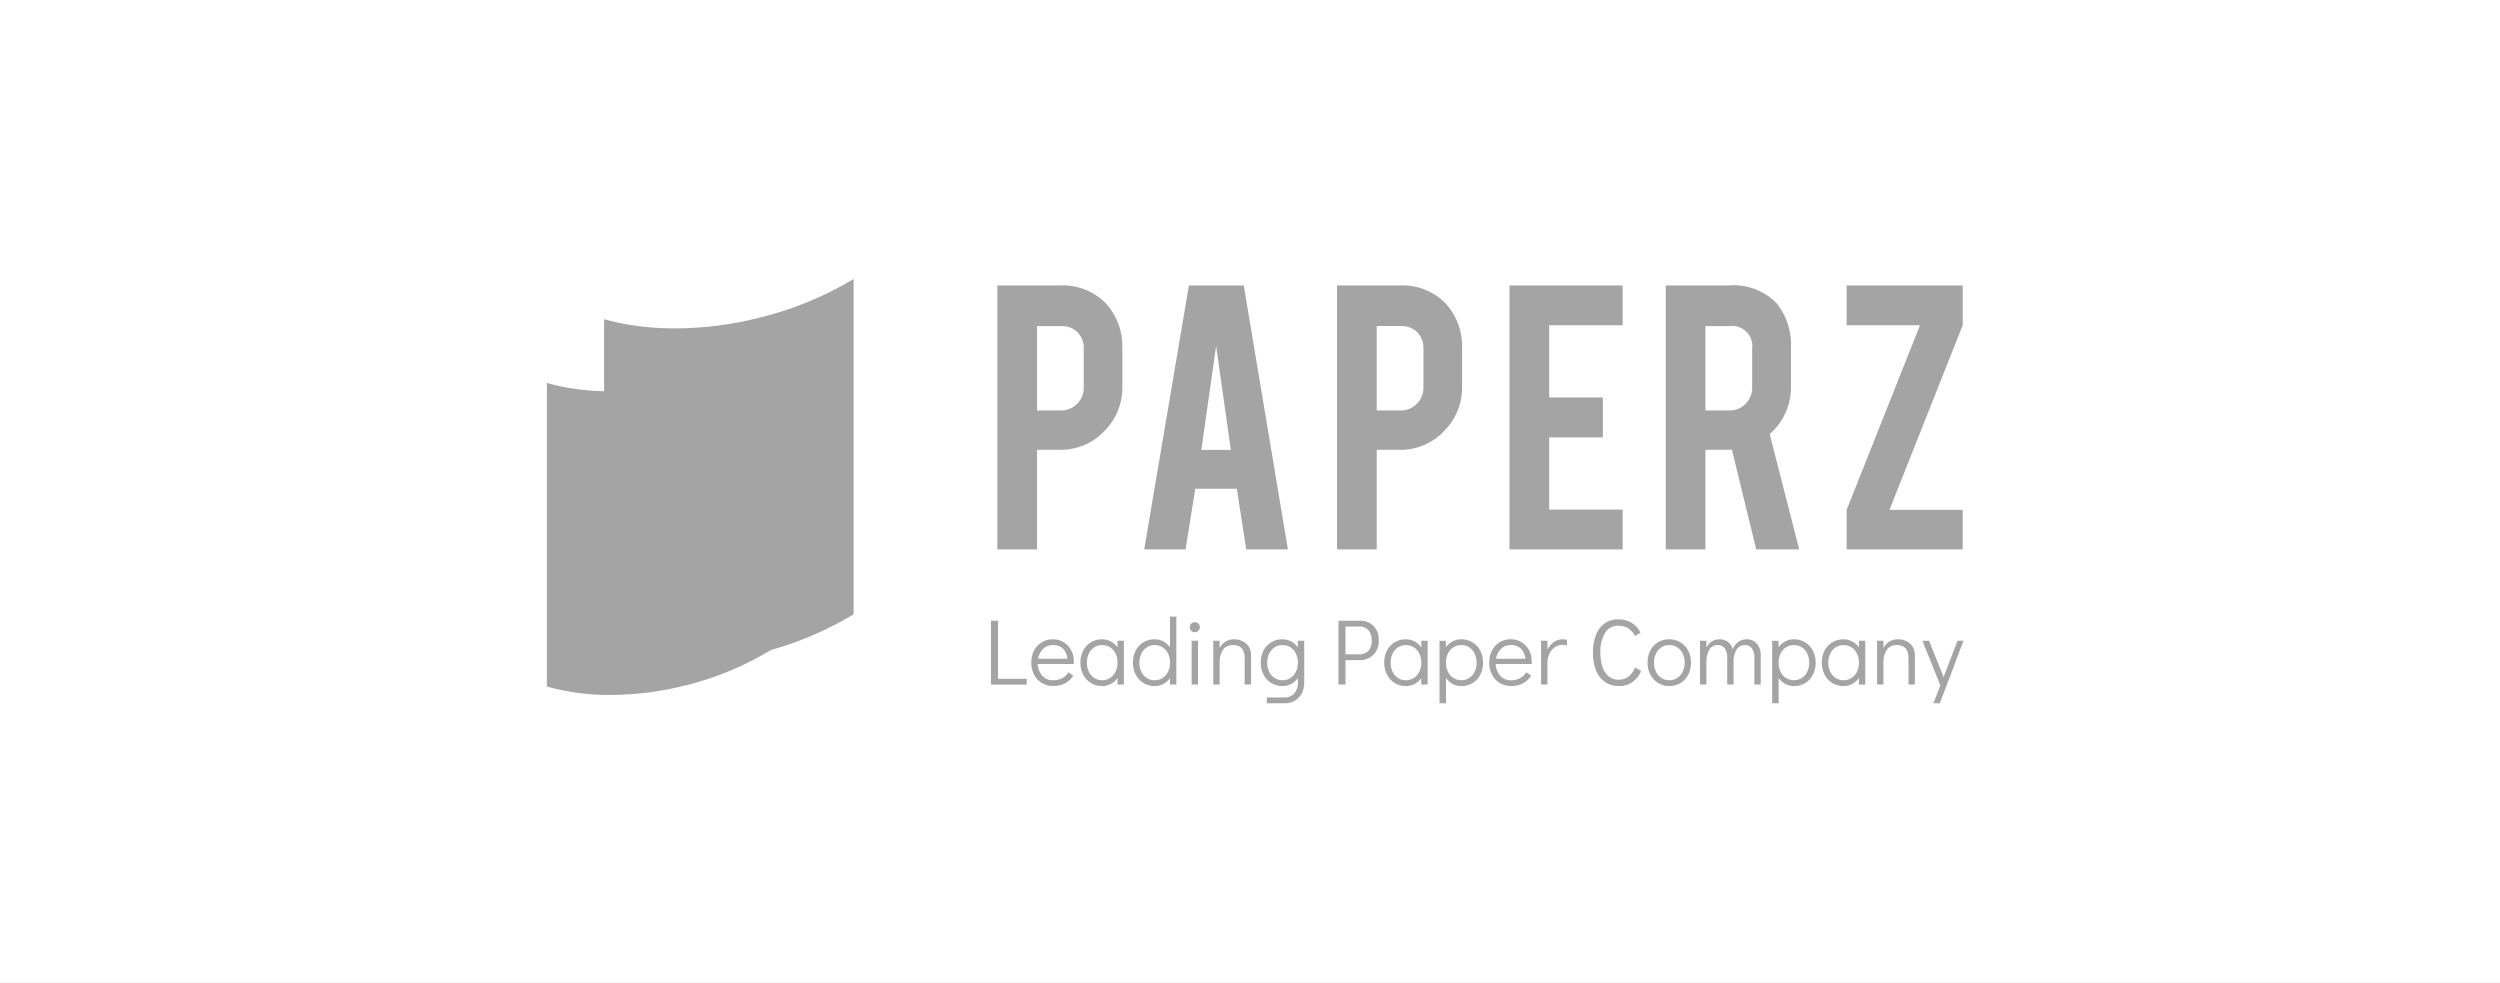
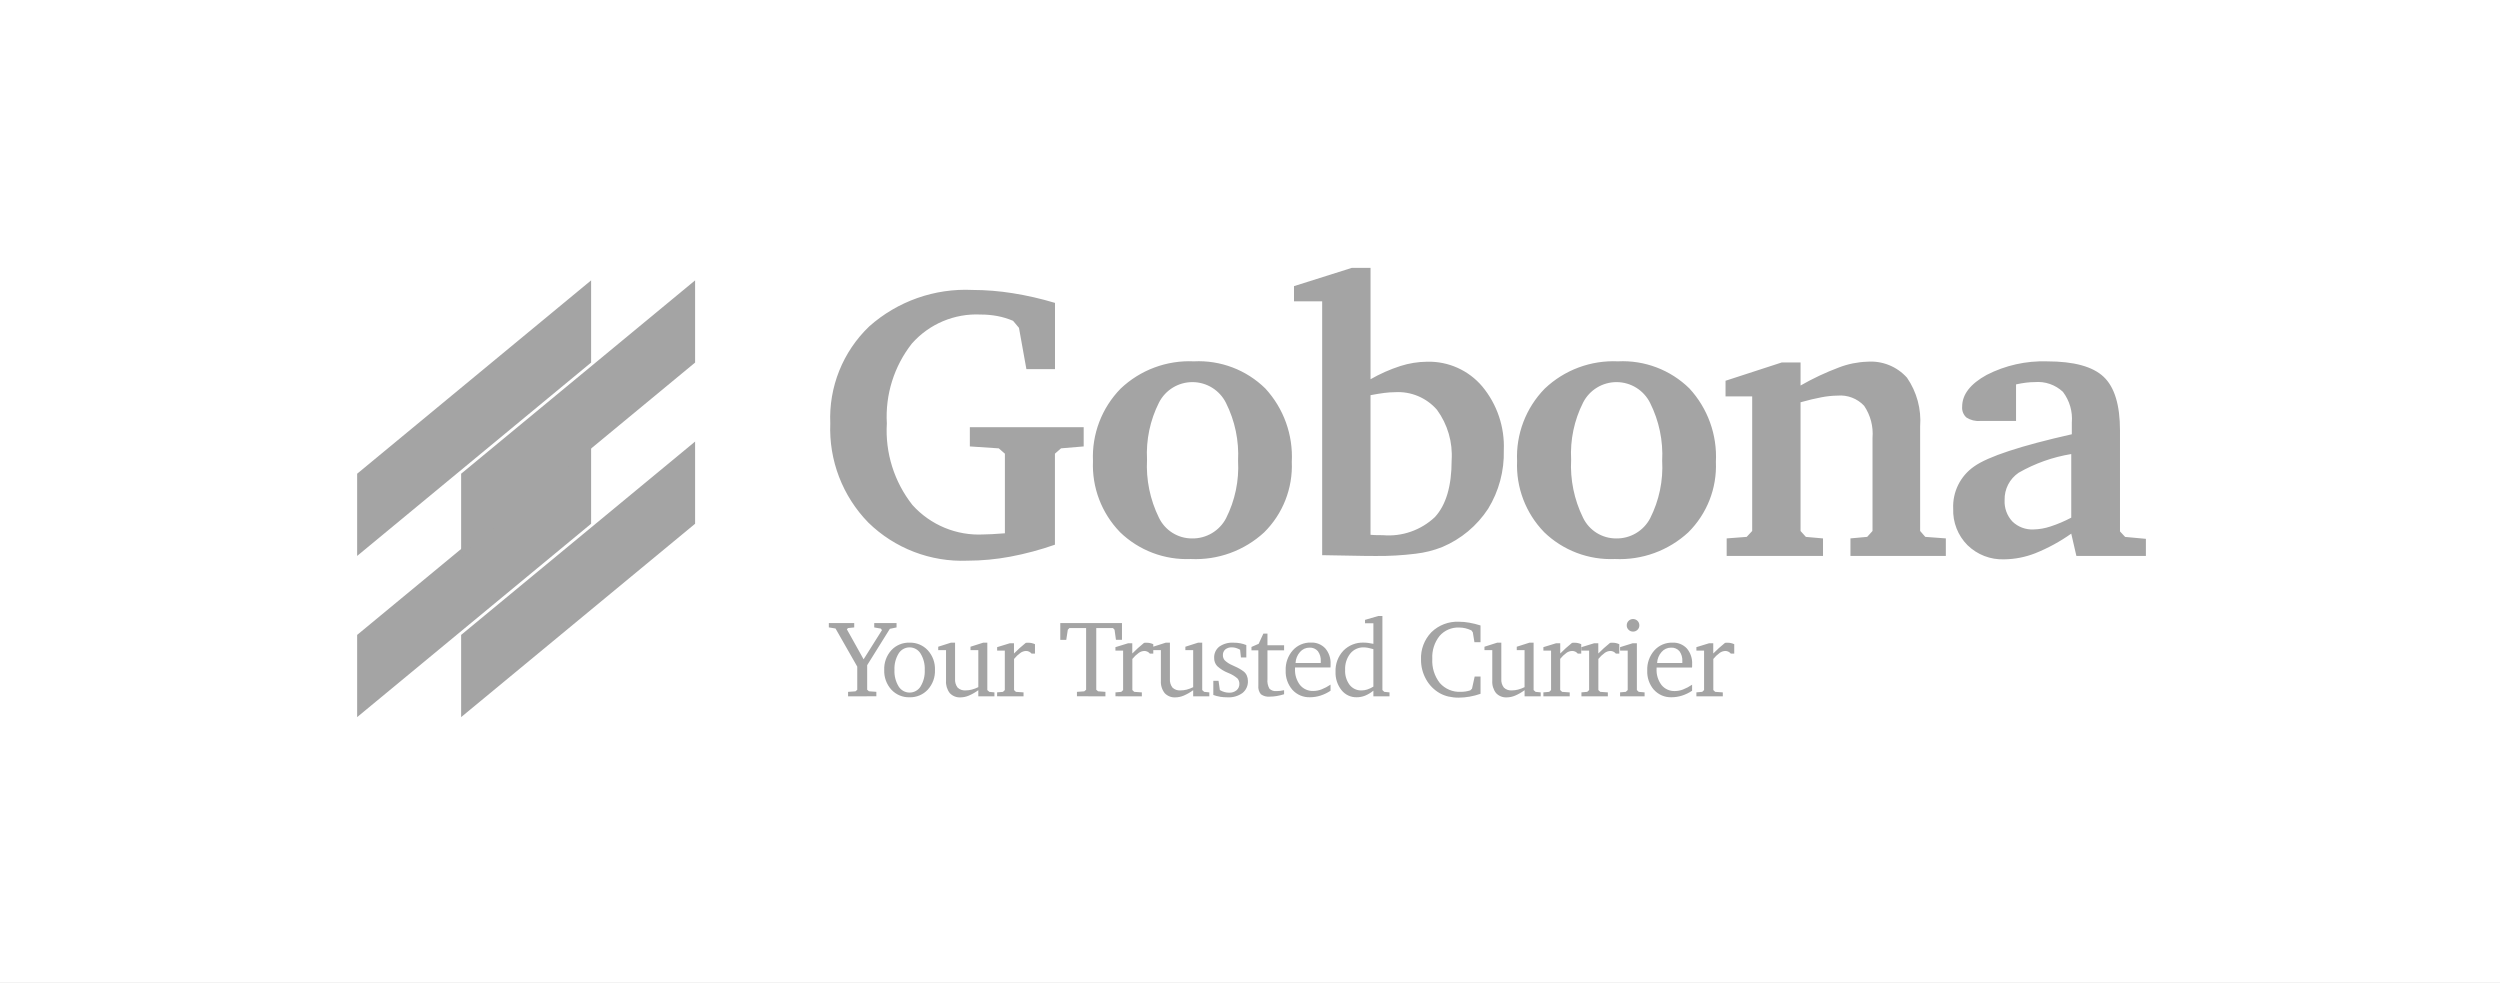
<svg xmlns="http://www.w3.org/2000/svg" width="224" height="88" viewBox="0 0 224 88">
-   <g id="Logo-5" transform="translate(-300 -972)">
-     <g id="Rectangle_97" data-name="Rectangle 97" transform="translate(300 972)" fill="#fff" stroke="rgba(255,255,255,0.5)" stroke-width="1">
+   <g id="Logo-1" transform="translate(-1396 -972)">
+     <g id="Rectangle_101" data-name="Rectangle 101" transform="translate(1396 972)" fill="#fff" stroke="rgba(255,255,255,0.5)" stroke-width="1">
      <rect width="224" height="88" stroke="none" />
      <rect x="0.5" y="0.5" width="223" height="87" fill="none" />
    </g>
-     <g id="_8" data-name="8">
+     <g id="_10" data-name="10">
      <g id="Page-1">
-         <g id="_3" data-name="3">
-           <g id="_8-2" data-name="8">
-             <path id="paperz" d="M0,23.649V0H5.614A5.413,5.413,0,0,1,9.763,1.647,5.678,5.678,0,0,1,11.2,5.64V9.076a5.488,5.488,0,0,1-1.634,3.993,5.344,5.344,0,0,1-3.955,1.66H3.553v8.92ZM7.151,10.6a1.994,1.994,0,0,0,.59-1.446V5.7a2.051,2.051,0,0,0-.551-1.5A1.98,1.98,0,0,0,5.7,3.643H3.553V11.2H5.7a1.945,1.945,0,0,0,1.446-.6Zm6.007,13.05L17.164,0h4.914l3.955,23.649H22.3l-.843-5.433H17.734l-.869,5.433ZM19.6,5.42l-1.323,9.322h2.645Zm10.837,18.23V0h5.614A5.413,5.413,0,0,1,40.2,1.647,5.678,5.678,0,0,1,41.64,5.64V9.076a5.488,5.488,0,0,1-1.634,3.993,5.344,5.344,0,0,1-3.955,1.66H33.99v8.92ZM37.588,10.6a1.994,1.994,0,0,0,.59-1.446V5.7a2.051,2.051,0,0,0-.551-1.5,1.98,1.98,0,0,0-1.485-.564H33.99V11.2h2.152a1.945,1.945,0,0,0,1.446-.6Zm8.3,13.05V0H56.029V3.566H49.443v6.47h4.81v3.579h-4.81v6.47h6.587v3.566Zm14,0V0H65.5a5.4,5.4,0,0,1,4.369,1.647A5.949,5.949,0,0,1,71.106,5.64V9.076a5.5,5.5,0,0,1-1.906,4.24l2.645,10.334H67.994l-2.178-8.933q-.156.013-.324.013H63.443v8.92ZM67.041,10.6a1.994,1.994,0,0,0,.59-1.446V5.7A1.811,1.811,0,0,0,65.6,3.643H63.443V11.2H65.6a1.945,1.945,0,0,0,1.446-.6Zm9.054,13.05V20.11L82.668,3.566H76.095V0h10.4V3.566L79.933,20.11h6.561v3.54Z" transform="translate(389.363 997.575)" fill="#a4a4a4" />
-             <path id="LeadingPaperCompany" d="M0,6.088V.369H.629v5.2H3.2v.52Zm4.562-.134a1.868,1.868,0,0,1-.7-.746,2.287,2.287,0,0,1-.252-1.082,2.319,2.319,0,0,1,.247-1.082A1.849,1.849,0,0,1,4.549,2.3a1.887,1.887,0,0,1,1-.268,1.8,1.8,0,0,1,.956.26A1.838,1.838,0,0,1,7.178,3a2.068,2.068,0,0,1,.243,1q0,.159-.008.243H4.184a1.7,1.7,0,0,0,.394,1.031A1.216,1.216,0,0,0,5.56,5.7a1.668,1.668,0,0,0,.834-.189,1.45,1.45,0,0,0,.532-.524l.453.3a1.968,1.968,0,0,1-.73.683,2.206,2.206,0,0,1-1.073.247,1.924,1.924,0,0,1-1.015-.268Zm1.878-3.1a1.249,1.249,0,0,0-.889-.306,1.209,1.209,0,0,0-.893.348,1.592,1.592,0,0,0-.44.876H6.851A1.491,1.491,0,0,0,6.44,2.855Zm2.524,3.1a1.869,1.869,0,0,1-.7-.746,2.305,2.305,0,0,1-.252-1.09A2.293,2.293,0,0,1,8.264,3.04,1.856,1.856,0,0,1,8.951,2.3a1.887,1.887,0,0,1,1-.268,1.649,1.649,0,0,1,.784.189,1.705,1.705,0,0,1,.6.532V2.163h.57V6.088h-.57V5.509a1.749,1.749,0,0,1-.6.524,1.608,1.608,0,0,1-.771.189,1.908,1.908,0,0,1-1.006-.268ZM10.67,5.5a1.356,1.356,0,0,0,.491-.562,1.829,1.829,0,0,0,.176-.813,1.829,1.829,0,0,0-.176-.813,1.356,1.356,0,0,0-.491-.562,1.3,1.3,0,0,0-.717-.2,1.266,1.266,0,0,0-.7.2,1.373,1.373,0,0,0-.486.558,1.8,1.8,0,0,0-.176.809,1.849,1.849,0,0,0,.176.822,1.367,1.367,0,0,0,.486.562,1.266,1.266,0,0,0,.7.2,1.3,1.3,0,0,0,.717-.2Zm3,.453a1.869,1.869,0,0,1-.7-.746,2.305,2.305,0,0,1-.252-1.09,2.293,2.293,0,0,1,.247-1.078,1.856,1.856,0,0,1,.688-.742,1.887,1.887,0,0,1,1-.268,1.649,1.649,0,0,1,.784.189,1.705,1.705,0,0,1,.6.532V0h.57V6.088h-.57V5.509a1.749,1.749,0,0,1-.6.524,1.608,1.608,0,0,1-.771.189,1.908,1.908,0,0,1-1.006-.268ZM15.375,5.5a1.356,1.356,0,0,0,.491-.562,1.829,1.829,0,0,0,.176-.813,1.829,1.829,0,0,0-.176-.813,1.356,1.356,0,0,0-.491-.562,1.3,1.3,0,0,0-.717-.2,1.266,1.266,0,0,0-.7.2,1.373,1.373,0,0,0-.486.558,1.8,1.8,0,0,0-.176.809,1.849,1.849,0,0,0,.176.822,1.367,1.367,0,0,0,.486.562,1.266,1.266,0,0,0,.7.2,1.3,1.3,0,0,0,.717-.2ZM17.94,1.266a.452.452,0,0,1-.13-.327.428.428,0,0,1,.13-.314.461.461,0,0,1,.641,0,.431.431,0,0,1,.134.323.435.435,0,0,1-.134.319.45.45,0,0,1-.641,0Zm.038,4.822V2.163h.57V6.088Zm1.937,0V2.163h.57v.654a1.5,1.5,0,0,1,.532-.583,1.425,1.425,0,0,1,.767-.205,1.725,1.725,0,0,1,.759.168,1.316,1.316,0,0,1,.553.495,1.42,1.42,0,0,1,.205.771V6.088h-.57V3.715q0-1.166-1.04-1.166a1.035,1.035,0,0,0-.906.428,1.956,1.956,0,0,0-.3,1.149V6.088Zm4.8,1.677v-.52h1.627a1.057,1.057,0,0,0,.834-.369,1.374,1.374,0,0,0,.323-.939V5.509a1.749,1.749,0,0,1-.6.524,1.608,1.608,0,0,1-.771.189,1.908,1.908,0,0,1-1.006-.268,1.869,1.869,0,0,1-.7-.746,2.305,2.305,0,0,1-.252-1.09,2.293,2.293,0,0,1,.247-1.078A1.856,1.856,0,0,1,25.11,2.3a1.887,1.887,0,0,1,1-.268,1.649,1.649,0,0,1,.784.189,1.705,1.705,0,0,1,.6.532V2.163h.57V5.937a2,2,0,0,1-.218.943,1.614,1.614,0,0,1-.612.65,1.719,1.719,0,0,1-.9.235ZM26.829,5.5a1.356,1.356,0,0,0,.491-.562,1.829,1.829,0,0,0,.176-.813,1.829,1.829,0,0,0-.176-.813,1.356,1.356,0,0,0-.491-.562,1.3,1.3,0,0,0-.717-.2,1.266,1.266,0,0,0-.7.2,1.373,1.373,0,0,0-.486.558,1.8,1.8,0,0,0-.176.809,1.849,1.849,0,0,0,.176.822,1.367,1.367,0,0,0,.486.562,1.266,1.266,0,0,0,.7.2,1.3,1.3,0,0,0,.717-.2Zm4.306.587V.369h1.912a1.649,1.649,0,0,1,1.233.47,1.775,1.775,0,0,1,.461,1.3,1.719,1.719,0,0,1-.482,1.291,1.754,1.754,0,0,1-1.279.47H31.764V6.088Zm2.683-3.023a1.312,1.312,0,0,0,.293-.927,1.328,1.328,0,0,0-.293-.931,1.105,1.105,0,0,0-.855-.319h-1.2v2.49h1.2a1.113,1.113,0,0,0,.855-.314Zm2.365,2.889a1.869,1.869,0,0,1-.7-.746,2.305,2.305,0,0,1-.252-1.09,2.293,2.293,0,0,1,.247-1.078A1.856,1.856,0,0,1,36.17,2.3a1.887,1.887,0,0,1,1-.268,1.649,1.649,0,0,1,.784.189,1.705,1.705,0,0,1,.6.532V2.163h.57V6.088h-.57V5.509a1.749,1.749,0,0,1-.6.524,1.608,1.608,0,0,1-.771.189,1.908,1.908,0,0,1-1.006-.268ZM37.889,5.5a1.356,1.356,0,0,0,.491-.562,1.829,1.829,0,0,0,.176-.813,1.829,1.829,0,0,0-.176-.813,1.356,1.356,0,0,0-.491-.562,1.3,1.3,0,0,0-.717-.2,1.266,1.266,0,0,0-.7.2,1.373,1.373,0,0,0-.486.558,1.8,1.8,0,0,0-.176.809,1.849,1.849,0,0,0,.176.822,1.367,1.367,0,0,0,.486.562,1.266,1.266,0,0,0,.7.2,1.3,1.3,0,0,0,.717-.2Zm2.3,2.264v-5.6h.57v.579a1.749,1.749,0,0,1,.6-.524,1.608,1.608,0,0,1,.771-.189,1.908,1.908,0,0,1,1.006.268,1.869,1.869,0,0,1,.7.746,2.305,2.305,0,0,1,.252,1.09,2.293,2.293,0,0,1-.247,1.078,1.855,1.855,0,0,1-.688.742,1.887,1.887,0,0,1-1,.268,1.649,1.649,0,0,1-.784-.189,1.705,1.705,0,0,1-.6-.532V7.765ZM42.849,5.5a1.373,1.373,0,0,0,.486-.558,1.8,1.8,0,0,0,.176-.809,1.849,1.849,0,0,0-.176-.822,1.367,1.367,0,0,0-.486-.562,1.266,1.266,0,0,0-.7-.2,1.3,1.3,0,0,0-.717.2,1.356,1.356,0,0,0-.491.562,1.829,1.829,0,0,0-.176.813,1.829,1.829,0,0,0,.176.813,1.356,1.356,0,0,0,.491.562,1.3,1.3,0,0,0,.717.2,1.266,1.266,0,0,0,.7-.2Zm2.742.453a1.869,1.869,0,0,1-.7-.746,2.287,2.287,0,0,1-.252-1.082,2.319,2.319,0,0,1,.247-1.082,1.849,1.849,0,0,1,.688-.746,1.887,1.887,0,0,1,1-.268,1.8,1.8,0,0,1,.956.26A1.838,1.838,0,0,1,48.207,3a2.068,2.068,0,0,1,.243,1q0,.159-.008.243H45.214a1.7,1.7,0,0,0,.394,1.031,1.216,1.216,0,0,0,.981.428,1.668,1.668,0,0,0,.834-.189,1.45,1.45,0,0,0,.532-.524l.453.3a1.968,1.968,0,0,1-.73.683,2.206,2.206,0,0,1-1.073.247,1.924,1.924,0,0,1-1.015-.268Zm1.878-3.1a1.249,1.249,0,0,0-.889-.306,1.209,1.209,0,0,0-.893.348,1.592,1.592,0,0,0-.44.876H47.88a1.491,1.491,0,0,0-.411-.918Zm1.82,3.233V2.163h.57v.788a1.844,1.844,0,0,1,.574-.679,1.336,1.336,0,0,1,.784-.243,1.265,1.265,0,0,1,.386.059v.52a.886.886,0,0,0-.386-.084,1.209,1.209,0,0,0-.671.2,1.428,1.428,0,0,0-.5.583,2.012,2.012,0,0,0-.189.9V6.088Zm5.731-.222a2.258,2.258,0,0,1-.805-1.023,4.1,4.1,0,0,1-.281-1.6,4.306,4.306,0,0,1,.273-1.614A2.247,2.247,0,0,1,54.987.6a2.04,2.04,0,0,1,1.2-.356,2.271,2.271,0,0,1,1.22.314,2.139,2.139,0,0,1,.792.885l-.5.293a1.778,1.778,0,0,0-.629-.709,1.7,1.7,0,0,0-.88-.214,1.33,1.33,0,0,0-1.17.641A3.212,3.212,0,0,0,54.6,3.237a3.878,3.878,0,0,0,.193,1.291,1.812,1.812,0,0,0,.553.834,1.3,1.3,0,0,0,.839.289,1.451,1.451,0,0,0,.927-.264,2.472,2.472,0,0,0,.616-.826l.528.319a2.391,2.391,0,0,1-.8,1,2.039,2.039,0,0,1-1.187.344,2.161,2.161,0,0,1-1.245-.356Zm4.759.088a1.862,1.862,0,0,1-.7-.75,2.312,2.312,0,0,1-.252-1.086,2.293,2.293,0,0,1,.247-1.078,1.856,1.856,0,0,1,.688-.742,1.887,1.887,0,0,1,1-.268,1.908,1.908,0,0,1,1.006.268,1.869,1.869,0,0,1,.7.746,2.287,2.287,0,0,1,.252,1.082,2.319,2.319,0,0,1-.247,1.082,1.849,1.849,0,0,1-.688.746,1.887,1.887,0,0,1-1,.268,1.908,1.908,0,0,1-1.006-.268ZM61.486,5.5a1.357,1.357,0,0,0,.491-.562,1.829,1.829,0,0,0,.176-.813,1.829,1.829,0,0,0-.176-.813,1.356,1.356,0,0,0-.491-.562,1.3,1.3,0,0,0-.717-.2,1.266,1.266,0,0,0-.7.2,1.373,1.373,0,0,0-.486.558,1.8,1.8,0,0,0-.176.809,1.849,1.849,0,0,0,.176.822,1.367,1.367,0,0,0,.486.562,1.266,1.266,0,0,0,.7.2,1.3,1.3,0,0,0,.717-.2Zm2.042.587V2.163h.57v.612a1.463,1.463,0,0,1,.491-.553,1.315,1.315,0,0,1,1.43.038,1.2,1.2,0,0,1,.444.658,1.581,1.581,0,0,1,.5-.654,1.211,1.211,0,0,1,.738-.235,1.194,1.194,0,0,1,.906.382,1.471,1.471,0,0,1,.361,1.052V6.088H68.4V3.715a1.362,1.362,0,0,0-.235-.893.77.77,0,0,0-.612-.273.832.832,0,0,0-.717.356,1.857,1.857,0,0,0-.3.969V6.088h-.57V3.715a1.362,1.362,0,0,0-.235-.893.77.77,0,0,0-.612-.273.837.837,0,0,0-.767.428A2.228,2.228,0,0,0,64.1,4.126V6.088Zm6.465,1.677v-5.6h.57v.579a1.749,1.749,0,0,1,.6-.524,1.608,1.608,0,0,1,.771-.189,1.908,1.908,0,0,1,1.006.268,1.869,1.869,0,0,1,.7.746,2.305,2.305,0,0,1,.252,1.09,2.293,2.293,0,0,1-.247,1.078,1.855,1.855,0,0,1-.688.742,1.887,1.887,0,0,1-1,.268,1.649,1.649,0,0,1-.784-.189,1.705,1.705,0,0,1-.6-.532V7.765ZM72.651,5.5a1.373,1.373,0,0,0,.486-.558,1.8,1.8,0,0,0,.176-.809,1.849,1.849,0,0,0-.176-.822,1.367,1.367,0,0,0-.486-.562,1.266,1.266,0,0,0-.7-.2,1.3,1.3,0,0,0-.717.2,1.356,1.356,0,0,0-.491.562,1.829,1.829,0,0,0-.176.813,1.829,1.829,0,0,0,.176.813,1.356,1.356,0,0,0,.491.562,1.3,1.3,0,0,0,.717.2,1.266,1.266,0,0,0,.7-.2Zm2.742.453a1.869,1.869,0,0,1-.7-.746,2.305,2.305,0,0,1-.252-1.09,2.293,2.293,0,0,1,.247-1.078A1.856,1.856,0,0,1,75.38,2.3a1.887,1.887,0,0,1,1-.268,1.649,1.649,0,0,1,.784.189,1.705,1.705,0,0,1,.6.532V2.163h.57V6.088h-.57V5.509a1.749,1.749,0,0,1-.6.524,1.608,1.608,0,0,1-.771.189,1.908,1.908,0,0,1-1.006-.268ZM77.1,5.5a1.356,1.356,0,0,0,.491-.562,1.829,1.829,0,0,0,.176-.813,1.829,1.829,0,0,0-.176-.813A1.356,1.356,0,0,0,77.1,2.75a1.3,1.3,0,0,0-.717-.2,1.266,1.266,0,0,0-.7.2,1.373,1.373,0,0,0-.486.558,1.8,1.8,0,0,0-.176.809,1.849,1.849,0,0,0,.176.822,1.367,1.367,0,0,0,.486.562,1.266,1.266,0,0,0,.7.2,1.3,1.3,0,0,0,.717-.2Zm2.293.587V2.163h.57v.654a1.5,1.5,0,0,1,.532-.583,1.425,1.425,0,0,1,.767-.205,1.725,1.725,0,0,1,.759.168,1.316,1.316,0,0,1,.553.495,1.42,1.42,0,0,1,.205.771V6.088h-.57V3.715q0-1.166-1.04-1.166a1.035,1.035,0,0,0-.906.428,1.956,1.956,0,0,0-.3,1.149V6.088Zm5.048,1.677.621-1.6-1.61-4h.6l1.3,3.254L86.6,2.163h.537l-2.121,5.6Z" transform="translate(388.793 1027.249)" fill="#a4a4a4" />
-             <g id="icon">
-               <path id="Combined-Shape" d="M20.032,0V27.205a27.175,27.175,0,0,1-7.547,3.135,27.753,27.753,0,0,1-6.783.873A20.588,20.588,0,0,1,0,30.459V3.255H0a17.972,17.972,0,0,0,1.99.452c.641.109,1.306.189,1.99.238q.84.063,1.717.063a27.781,27.781,0,0,0,6.783-.873A27.183,27.183,0,0,0,20.032,0ZM16.051,6.245q-.252.086-.507.168h.507Z" transform="translate(349 1003.056)" fill="#a4a4a4" fill-rule="evenodd" />
-               <path id="Combined-Shape-2" data-name="Combined-Shape" d="M22.361,0V30.047a30.513,30.513,0,0,1-8.425,3.462,31.293,31.293,0,0,1-7.572.964A23.212,23.212,0,0,1,0,33.642V3.595H0a20.246,20.246,0,0,0,2.222.5c.715.12,1.457.209,2.222.263q.937.069,1.917.069a31.325,31.325,0,0,0,7.572-.964A30.522,30.522,0,0,0,22.361,0Z" transform="translate(354.125 997)" fill="#a4a4a4" fill-rule="evenodd" />
+         <g id="_1" data-name="1">
+           <g id="_10-2" data-name="10">
+             <g id="Group-5">
+               <path id="Fill-1" d="M20.963,0V7.365L0,24.69V17.325Z" transform="translate(1428 997.121)" fill="#a4a4a4" fill-rule="evenodd" />
+               <path id="Fill-2" d="M20.963,0V7.365L0,24.69V17.325Z" transform="translate(1428 1011.563)" fill="#a4a4a4" fill-rule="evenodd" />
+               <path id="Fill-3" d="M20.963,0V7.365L0,24.69V17.325Z" transform="translate(1437.318 997.121)" fill="#a4a4a4" fill-rule="evenodd" />
+               <path id="Fill-4" d="M20.963,0V7.365L0,24.69V17.325Z" transform="translate(1437.318 1011.563)" fill="#a4a4a4" fill-rule="evenodd" />
            </g>
+             <path id="Gobona" d="M3.412,22.826A12.023,12.023,0,0,1,0,13.938,11.344,11.344,0,0,1,3.489,5.246a12.993,12.993,0,0,1,9.255-3.267,23.193,23.193,0,0,1,3.591.29,28.994,28.994,0,0,1,3.8.87V9.076H17.572l-.665-3.7-.529-.631a6.839,6.839,0,0,0-1.4-.426,8.011,8.011,0,0,0-1.5-.136,7.715,7.715,0,0,0-6.167,2.6,10.6,10.6,0,0,0-2.243,7.157,10.768,10.768,0,0,0,2.295,7.31,8,8,0,0,0,6.372,2.636q.273,0,.768-.026t1.143-.077V16.651l-.546-.478L12.505,16V14.279h10.2V16l-2.03.171-.546.478v8.155a27.358,27.358,0,0,1-4.009,1.075,21.066,21.066,0,0,1-3.821.358,12.023,12.023,0,0,1-8.888-3.412Zm22.54.844a8.592,8.592,0,0,1-2.414-6.355,8.724,8.724,0,0,1,2.474-6.491A8.93,8.93,0,0,1,32.58,8.376a8.526,8.526,0,0,1,6.4,2.431,9.014,9.014,0,0,1,2.371,6.577A8.373,8.373,0,0,1,38.875,23.7a9.056,9.056,0,0,1-6.568,2.388,8.592,8.592,0,0,1-6.355-2.414Zm9.511-1.237a10.166,10.166,0,0,0,1.075-5.152A10.356,10.356,0,0,0,35.455,12.1a3.361,3.361,0,0,0-6-.034,10.142,10.142,0,0,0-1.075,5.118,10.536,10.536,0,0,0,1.066,5.2,3.28,3.28,0,0,0,2.96,1.86A3.374,3.374,0,0,0,35.463,22.434Zm12.483,3.378-3.873-.068V3H41.549V1.638L46.735,0h1.672V9.98a14,14,0,0,1,2.678-1.186,8.1,8.1,0,0,1,2.388-.384,6.258,6.258,0,0,1,4.947,2.218,8.4,8.4,0,0,1,1.928,5.715,9.555,9.555,0,0,1-1.407,5.246,9.155,9.155,0,0,1-4.1,3.421,9.374,9.374,0,0,1-2.414.606,26.953,26.953,0,0,1-3.523.2Zm6.235-3.489q1.493-1.629,1.493-5.075a6.9,6.9,0,0,0-1.314-4.529,4.608,4.608,0,0,0-3.753-1.578,7.842,7.842,0,0,0-.981.068q-.537.068-1.22.2V23.918q.188.017.426.026t.682.009a6.039,6.039,0,0,0,4.666-1.629Zm9.771,1.348a8.592,8.592,0,0,1-2.414-6.355,8.724,8.724,0,0,1,2.474-6.491,8.93,8.93,0,0,1,6.568-2.448,8.526,8.526,0,0,1,6.4,2.431,9.014,9.014,0,0,1,2.371,6.577A8.373,8.373,0,0,1,76.876,23.7a9.056,9.056,0,0,1-6.568,2.388,8.592,8.592,0,0,1-6.355-2.414Zm9.511-1.237a10.166,10.166,0,0,0,1.075-5.152A10.356,10.356,0,0,0,73.455,12.1a3.361,3.361,0,0,0-6-.034,10.142,10.142,0,0,0-1.075,5.118,10.536,10.536,0,0,0,1.066,5.2,3.28,3.28,0,0,0,2.96,1.86A3.374,3.374,0,0,0,73.464,22.434Zm6.854,3.378v-1.57l1.791-.136.495-.529V11.516H80.215v-1.4l5.033-1.638h1.689v2.064a23.357,23.357,0,0,1,3.446-1.621,7.761,7.761,0,0,1,2.525-.512,4.346,4.346,0,0,1,3.566,1.433,6.788,6.788,0,0,1,1.177,4.367v9.366l.461.529,1.842.136v1.57H91.407v-1.57l1.5-.136.478-.529V15.218a4.462,4.462,0,0,0-.751-2.858,2.917,2.917,0,0,0-2.388-.913,8.113,8.113,0,0,0-1.459.154q-.827.154-1.851.444V23.577l.478.529,1.535.136v1.57Zm21.576-.964a4.407,4.407,0,0,1-1.28-3.267,4.366,4.366,0,0,1,1.877-3.787q1.877-1.331,8.752-2.883V13.87a3.992,3.992,0,0,0-.8-2.764,3.281,3.281,0,0,0-2.525-.87,6.333,6.333,0,0,0-.785.051q-.409.051-.887.154v3.276H103.02a1.951,1.951,0,0,1-1.22-.307,1.171,1.171,0,0,1-.384-.972q0-1.638,2.2-2.849a11.085,11.085,0,0,1,5.408-1.211q3.6,0,5.067,1.382t1.467,4.811v9.042l.461.495,1.86.171v1.535h-6.227l-.461-2a15.66,15.66,0,0,1-3.224,1.757,7.884,7.884,0,0,1-2.781.546,4.473,4.473,0,0,1-3.293-1.271Zm7.43-1.672a11.85,11.85,0,0,0,1.868-.793v-5.7a14.055,14.055,0,0,0-4.709,1.672,2.865,2.865,0,0,0-1.262,2.457,2.611,2.611,0,0,0,.7,1.919,2.541,2.541,0,0,0,1.894.708,5.119,5.119,0,0,0,1.51-.264Z" transform="translate(1470.393 996)" fill="#a4a4a4" />
+             <path id="YourTrustedCurrier" d="M1.724,7.2V6.8l.664-.048.158-.139V4.538L.6,1.123l-.6-.1V.635H2.274v.392l-.559.057-.1.11,1.5,2.689L4.758,1.271l-.091-.139-.6-.105V.635h2v.392l-.6.124L3.435,4.409v2.2l.158.139.664.048v.4ZM5.6,6.6a2.48,2.48,0,0,1-.638-1.763,2.491,2.491,0,0,1,.633-1.763,2.129,2.129,0,0,1,1.636-.683,2.142,2.142,0,0,1,1.638.685,2.476,2.476,0,0,1,.64,1.76A2.471,2.471,0,0,1,8.867,6.6a2.144,2.144,0,0,1-1.636.685A2.133,2.133,0,0,1,5.6,6.6Zm2.62-.287a2.591,2.591,0,0,0,.373-1.476,2.583,2.583,0,0,0-.375-1.471,1.152,1.152,0,0,0-1.968,0,2.606,2.606,0,0,0-.37,1.474,2.594,2.594,0,0,0,.373,1.474,1.155,1.155,0,0,0,1.968,0Zm2.614.595A1.636,1.636,0,0,1,10.5,5.8V3.062H9.8V2.756l1.137-.363h.373V5.632a1.138,1.138,0,0,0,.229.786.926.926,0,0,0,.717.251,2.215,2.215,0,0,0,.552-.072,3.137,3.137,0,0,0,.585-.22V3.062h-.7V2.756l1.137-.363H14.2V6.64l.177.158.459.048V7.2H13.392V6.649a4.164,4.164,0,0,1-.848.487,1.969,1.969,0,0,1-.738.158,1.223,1.223,0,0,1-.972-.385Zm4.243.289V6.845L15.6,6.8l.167-.158V3.1h-.688V2.794l1.137-.349h.373v.917q.239-.244.5-.48t.547-.466a.42.42,0,0,1,.093-.019q.05,0,.15,0a1.372,1.372,0,0,1,.291.031,1.571,1.571,0,0,1,.3.1v.841h-.31a.63.63,0,0,0-.5-.234.9.9,0,0,0-.494.174,2.911,2.911,0,0,0-.571.542V6.64l.167.158.683.048V7.2Zm7.153,0V6.8l.654-.048.167-.139V1.084h-1.5l-.139.148-.139.908h-.535V.635h5.527v1.5h-.54L25.6,1.232l-.139-.148h-1.5V6.611l.162.139.659.048v.4Zm3.452,0V6.845L26.2,6.8l.167-.158V3.1h-.688V2.794l1.137-.349h.373v.917q.239-.244.5-.48t.547-.466a.42.42,0,0,1,.093-.019q.05,0,.15,0a1.372,1.372,0,0,1,.291.031,1.571,1.571,0,0,1,.3.1v.841h-.31a.63.63,0,0,0-.5-.234.9.9,0,0,0-.494.174,2.911,2.911,0,0,0-.571.542V6.64l.167.158.683.048V7.2Zm4.405-.289A1.636,1.636,0,0,1,29.751,5.8V3.062h-.7V2.756l1.137-.363h.373V5.632a1.138,1.138,0,0,0,.229.786.926.926,0,0,0,.717.251A2.215,2.215,0,0,0,32.06,6.6a3.137,3.137,0,0,0,.585-.22V3.062h-.7V2.756l1.137-.363h.373V6.64l.177.158.459.048V7.2H32.645V6.649a4.164,4.164,0,0,1-.848.487,1.969,1.969,0,0,1-.738.158,1.223,1.223,0,0,1-.972-.385Zm4.957.325a2.876,2.876,0,0,1-.595-.155V5.809h.468l.119.831a1.746,1.746,0,0,0,.413.177,1.565,1.565,0,0,0,.418.057.982.982,0,0,0,.666-.217.719.719,0,0,0,.251-.571.71.71,0,0,0-.172-.49,2.777,2.777,0,0,0-.822-.49,3.143,3.143,0,0,1-1-.621,1.032,1.032,0,0,1-.265-.721,1.216,1.216,0,0,1,.454-1.013,2.021,2.021,0,0,1,1.28-.358,3.236,3.236,0,0,1,.614.055,2.657,2.657,0,0,1,.533.16V3.716h-.482l-.076-.693a2,2,0,0,0-.373-.158,1.235,1.235,0,0,0-.353-.053.882.882,0,0,0-.6.186.652.652,0,0,0-.215.521.668.668,0,0,0,.172.463,2.224,2.224,0,0,0,.659.425q.076.038.234.11a3.8,3.8,0,0,1,.8.459.927.927,0,0,1,.277.361,1.18,1.18,0,0,1,.1.48A1.305,1.305,0,0,1,37.065,6.9a2.093,2.093,0,0,1-1.345.389,4.395,4.395,0,0,1-.676-.05Zm3.667-.22a1.046,1.046,0,0,1-.227-.776V3.081h-.616V2.775l.645-.282.42-.912H39.3V2.622h1.49v.459H39.3V5.661a1.438,1.438,0,0,0,.177.853.782.782,0,0,0,.635.217,2.923,2.923,0,0,0,.327-.019,2.967,2.967,0,0,0,.351-.062v.363a4.953,4.953,0,0,1-.659.16,3.753,3.753,0,0,1-.626.055,1.152,1.152,0,0,1-.791-.213Zm2.822-.4a2.485,2.485,0,0,1-.6-1.736,2.561,2.561,0,0,1,.633-1.794,2.1,2.1,0,0,1,1.627-.7,1.661,1.661,0,0,1,1.287.518,2.008,2.008,0,0,1,.475,1.412q0,.119,0,.182a.947.947,0,0,1-.012.119H41.77v.11a2.221,2.221,0,0,0,.444,1.459,1.475,1.475,0,0,0,1.2.537,2.084,2.084,0,0,0,.724-.139,4.03,4.03,0,0,0,.814-.43V6.7a3.62,3.62,0,0,1-.9.435,3.1,3.1,0,0,1-.941.148,2.025,2.025,0,0,1-1.574-.666ZM44.077,4.06a1.392,1.392,0,0,0-.26-.908.926.926,0,0,0-.757-.315,1.106,1.106,0,0,0-.843.389,1.582,1.582,0,0,0-.4.986h2.259Zm1.855,2.582A2.492,2.492,0,0,1,45.4,5a2.6,2.6,0,0,1,.7-1.889,2.421,2.421,0,0,1,1.822-.724,3.219,3.219,0,0,1,.416.029q.22.029.454.081V.654h-.75V.349L49.235,0H49.6V6.64l.167.158.468.048V7.2H48.791V6.692a2.935,2.935,0,0,1-.745.449,2.05,2.05,0,0,1-.76.143,1.683,1.683,0,0,1-1.354-.642Zm2.317-.057a2.406,2.406,0,0,0,.542-.256V2.971q-.267-.076-.48-.117a2.047,2.047,0,0,0-.38-.041,1.5,1.5,0,0,0-1.211.554,2.211,2.211,0,0,0-.461,1.462,2.084,2.084,0,0,0,.4,1.342,1.3,1.3,0,0,0,1.068.5,1.733,1.733,0,0,0,.523-.084Zm7.265.633a3,3,0,0,1-.764-.291,3.236,3.236,0,0,1-1.24-1.254,3.538,3.538,0,0,1-.451-1.76,3.329,3.329,0,0,1,.934-2.462A3.329,3.329,0,0,1,56.455.516,5.445,5.445,0,0,1,57.379.6,7.6,7.6,0,0,1,58.39.85v1.5h-.545L57.7,1.466l-.129-.177a2.9,2.9,0,0,0-.549-.191,2.4,2.4,0,0,0-.545-.062,2.2,2.2,0,0,0-1.758.755,3.044,3.044,0,0,0-.65,2.054,3.207,3.207,0,0,0,.678,2.166,2.349,2.349,0,0,0,1.877.786,2.921,2.921,0,0,0,.423-.031,2.8,2.8,0,0,0,.428-.1l.153-.153.239-1.089h.525V6.974a6.383,6.383,0,0,1-.984.256,5.691,5.691,0,0,1-.989.088,3.882,3.882,0,0,1-.9-.1Zm4.267-.308A1.636,1.636,0,0,1,59.444,5.8V3.062h-.7V2.756l1.137-.363h.373V5.632a1.138,1.138,0,0,0,.229.786.926.926,0,0,0,.717.251,2.215,2.215,0,0,0,.552-.072,3.137,3.137,0,0,0,.585-.22V3.062h-.7V2.756l1.137-.363h.373V6.64l.177.158.459.048V7.2H62.339V6.649a4.164,4.164,0,0,1-.848.487,1.969,1.969,0,0,1-.738.158,1.223,1.223,0,0,1-.972-.385Zm4.243.289V6.845l.521-.048.167-.158V3.1h-.688V2.794l1.137-.349h.373v.917q.239-.244.5-.48t.547-.466a.42.42,0,0,1,.093-.019q.05,0,.15,0a1.372,1.372,0,0,1,.291.031,1.571,1.571,0,0,1,.3.1v.841H67.1a.63.63,0,0,0-.5-.234A.9.9,0,0,0,66.1,3.3a2.911,2.911,0,0,0-.571.542V6.64L65.7,6.8l.683.048V7.2Zm3.409,0V6.845l.521-.048.167-.158V3.1h-.688V2.794l1.137-.349h.373v.917q.239-.244.5-.48t.547-.466a.42.42,0,0,1,.093-.019q.05,0,.15,0a1.372,1.372,0,0,1,.291.031,1.571,1.571,0,0,1,.3.1v.841h-.31a.63.63,0,0,0-.5-.234.9.9,0,0,0-.494.174,2.911,2.911,0,0,0-.571.542V6.64l.167.158.683.048V7.2Zm4.224-5.961a.535.535,0,0,1-.165-.4.549.549,0,0,1,.165-.4.568.568,0,0,1,.8,0,.551.551,0,0,1,.165.4.535.535,0,0,1-.165.4.553.553,0,0,1-.4.162A.547.547,0,0,1,71.657,1.237ZM70.895,7.2V6.845l.516-.048.167-.158V3.1h-.683V2.794l1.123-.349H72.4V6.64l.167.158.525.048V7.2Zm3.034-.58a2.485,2.485,0,0,1-.6-1.736,2.561,2.561,0,0,1,.633-1.794,2.1,2.1,0,0,1,1.627-.7,1.661,1.661,0,0,1,1.287.518,2.008,2.008,0,0,1,.475,1.412q0,.119,0,.182a.946.946,0,0,1-.012.119H74.166v.11a2.221,2.221,0,0,0,.444,1.459,1.475,1.475,0,0,0,1.2.537,2.084,2.084,0,0,0,.724-.139,4.03,4.03,0,0,0,.814-.43V6.7a3.62,3.62,0,0,1-.9.435,3.1,3.1,0,0,1-.941.148,2.025,2.025,0,0,1-1.574-.666ZM76.473,4.06a1.392,1.392,0,0,0-.26-.908.926.926,0,0,0-.757-.315,1.106,1.106,0,0,0-.843.389,1.582,1.582,0,0,0-.4.986h2.259ZM77.733,7.2V6.845l.521-.048.167-.158V3.1h-.688V2.794l1.137-.349h.373v.917q.239-.244.5-.48t.547-.466a.42.42,0,0,1,.093-.019q.05,0,.15,0a1.372,1.372,0,0,1,.291.031,1.571,1.571,0,0,1,.3.1v.841h-.31a.63.63,0,0,0-.5-.234.9.9,0,0,0-.494.174,2.911,2.911,0,0,0-.571.542V6.64l.167.158.683.048V7.2Z" transform="translate(1470.264 1027.191)" fill="#a4a4a4" />
          </g>
        </g>
      </g>
    </g>
  </g>
</svg>
